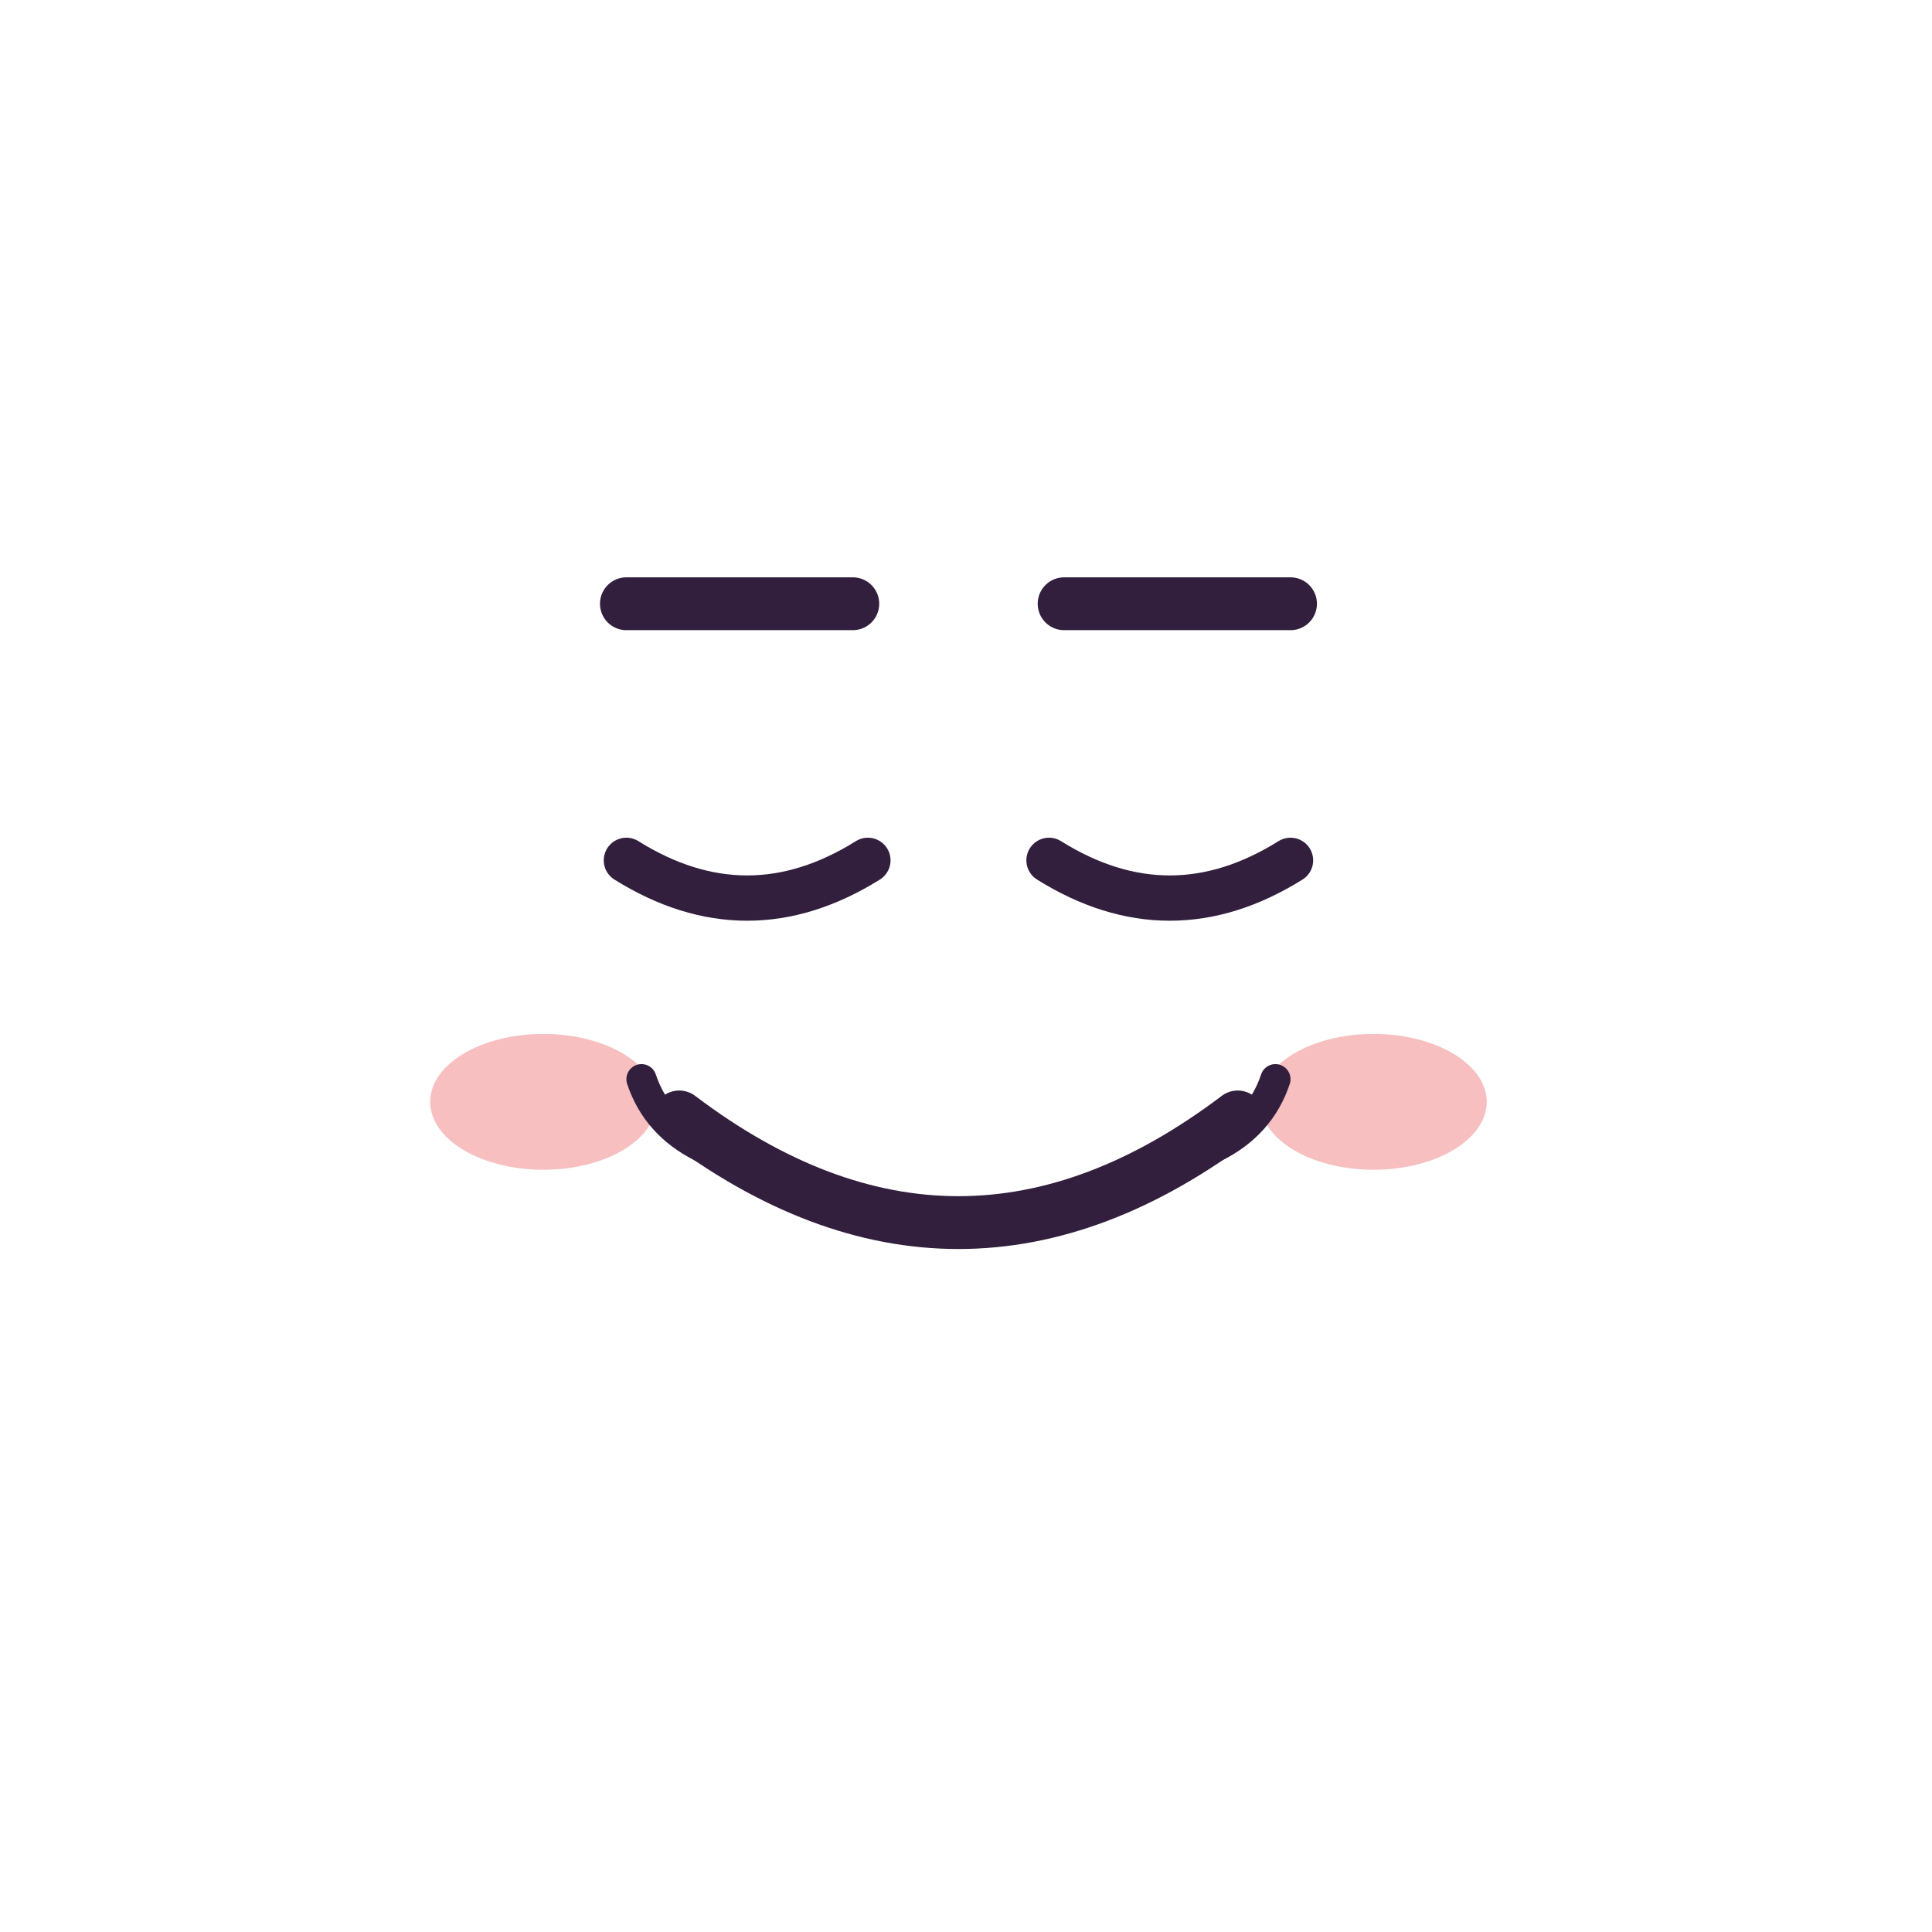
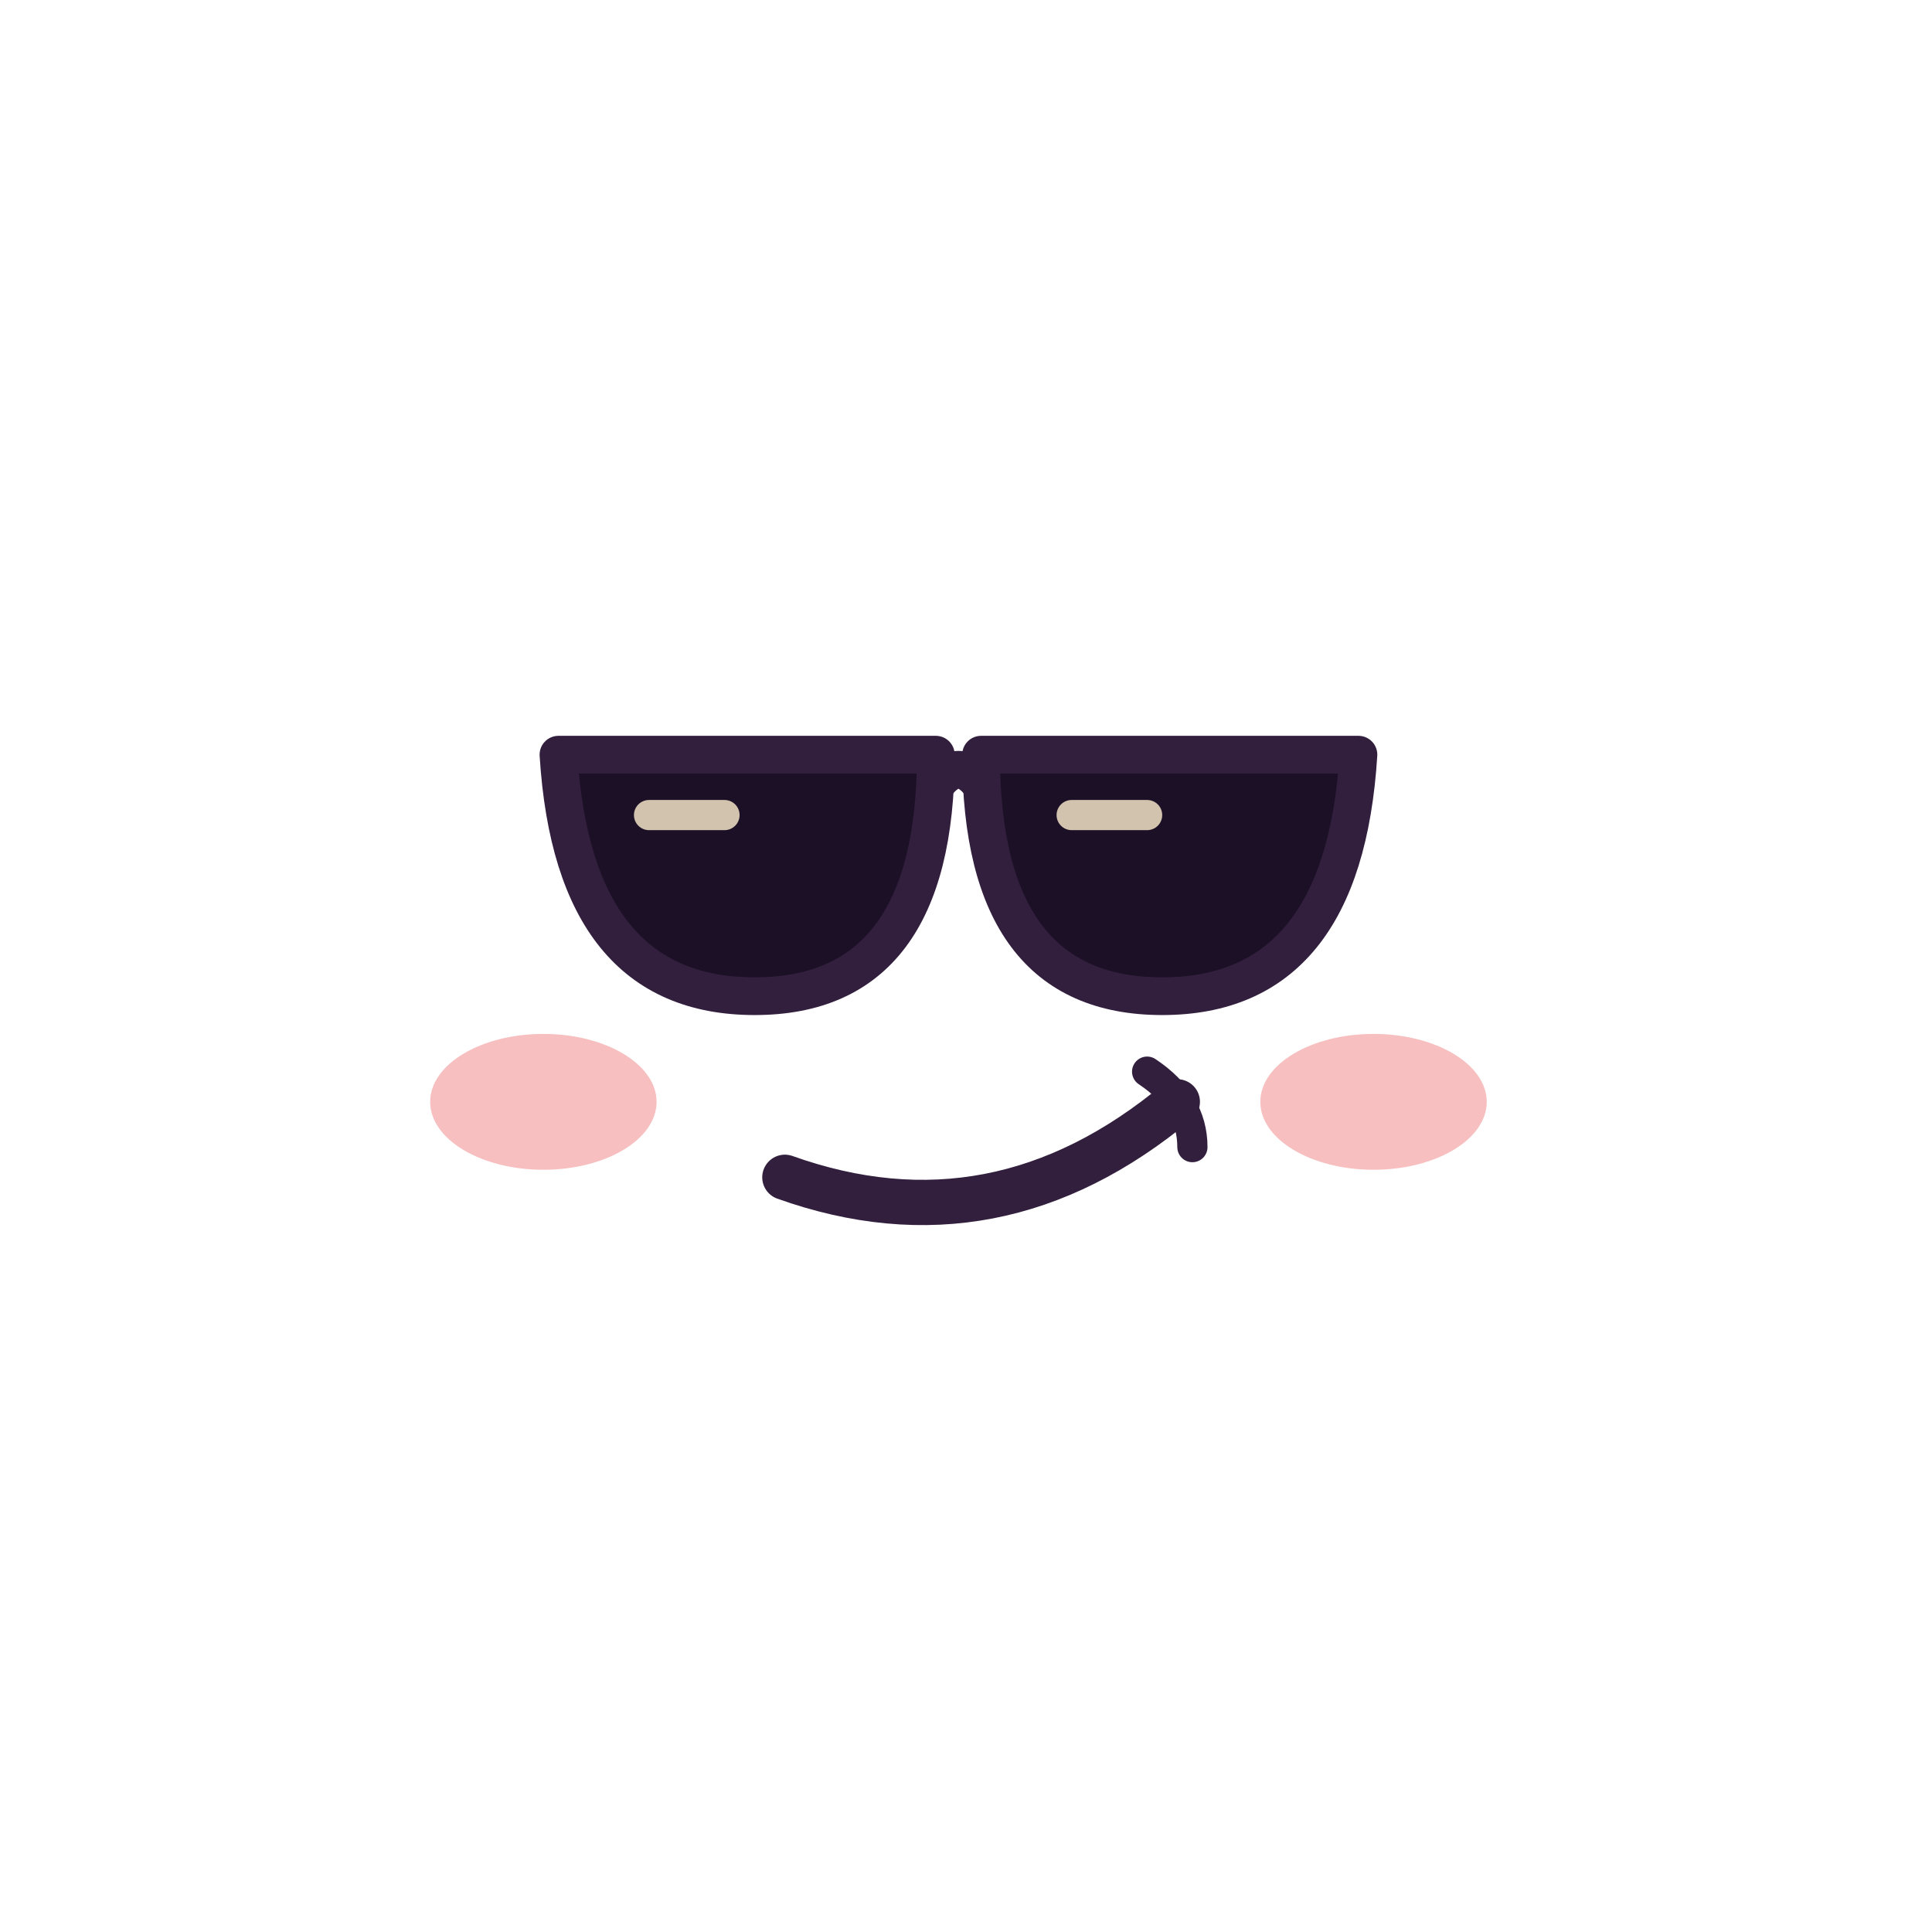
<svg xmlns="http://www.w3.org/2000/svg" width="256" height="256" viewBox="0 0 256 256">
  <g stroke="#321E3D" stroke-width="8" stroke-linecap="round" stroke-linejoin="round">
    <ellipse cx="72" cy="146" rx="15" ry="9" fill="#F08A8A" stroke="none" opacity=".55" />
    <ellipse cx="182" cy="146" rx="15" ry="9" fill="#F08A8A" stroke="none" opacity=".55" />
-     <path d="M 83 114 Q 99 124 115 114" fill="none" stroke-width="6" />
-     <path d="M 139 114 Q 155 124 171 114" fill="none" stroke-width="6" />
-     <path d="M 83 80 L 113 80" fill="none" stroke-width="7" />
-     <path d="M 141 80 L 171 80" fill="none" stroke-width="7" />
-     <path d="M 90 148 Q 127 176 164 148" fill="none" stroke-width="7" />
-     <path d="M 85 143 Q 87 149 93 152 M 169 143 Q 167 149 161 152" fill="none" stroke-width="4" />
+     <path d="M 74 100 L 124 100 Q 124 132 100 132 Q 76 132 74 100 Z" fill="#1B1026" stroke-width="5" />
+     <path d="M 130 100 L 180 100 Q 178 132 154 132 Q 130 132 130 100 Z" fill="#1B1026" stroke-width="5" />
+     <path d="M 124 104 Q 127 100 130 104" fill="none" stroke-width="5" />
+     <path d="M 86 108 L 96 108 M 142 108 L 152 108" fill="none" stroke="#FFF0CE" stroke-width="4" opacity=".8" />
+     <path d="M 104 156 Q 132 166 156 146" fill="none" stroke-width="6" />
+     <path d="M 152 142 Q 158 146 158 152" fill="none" stroke-width="4" />
  </g>
</svg>
